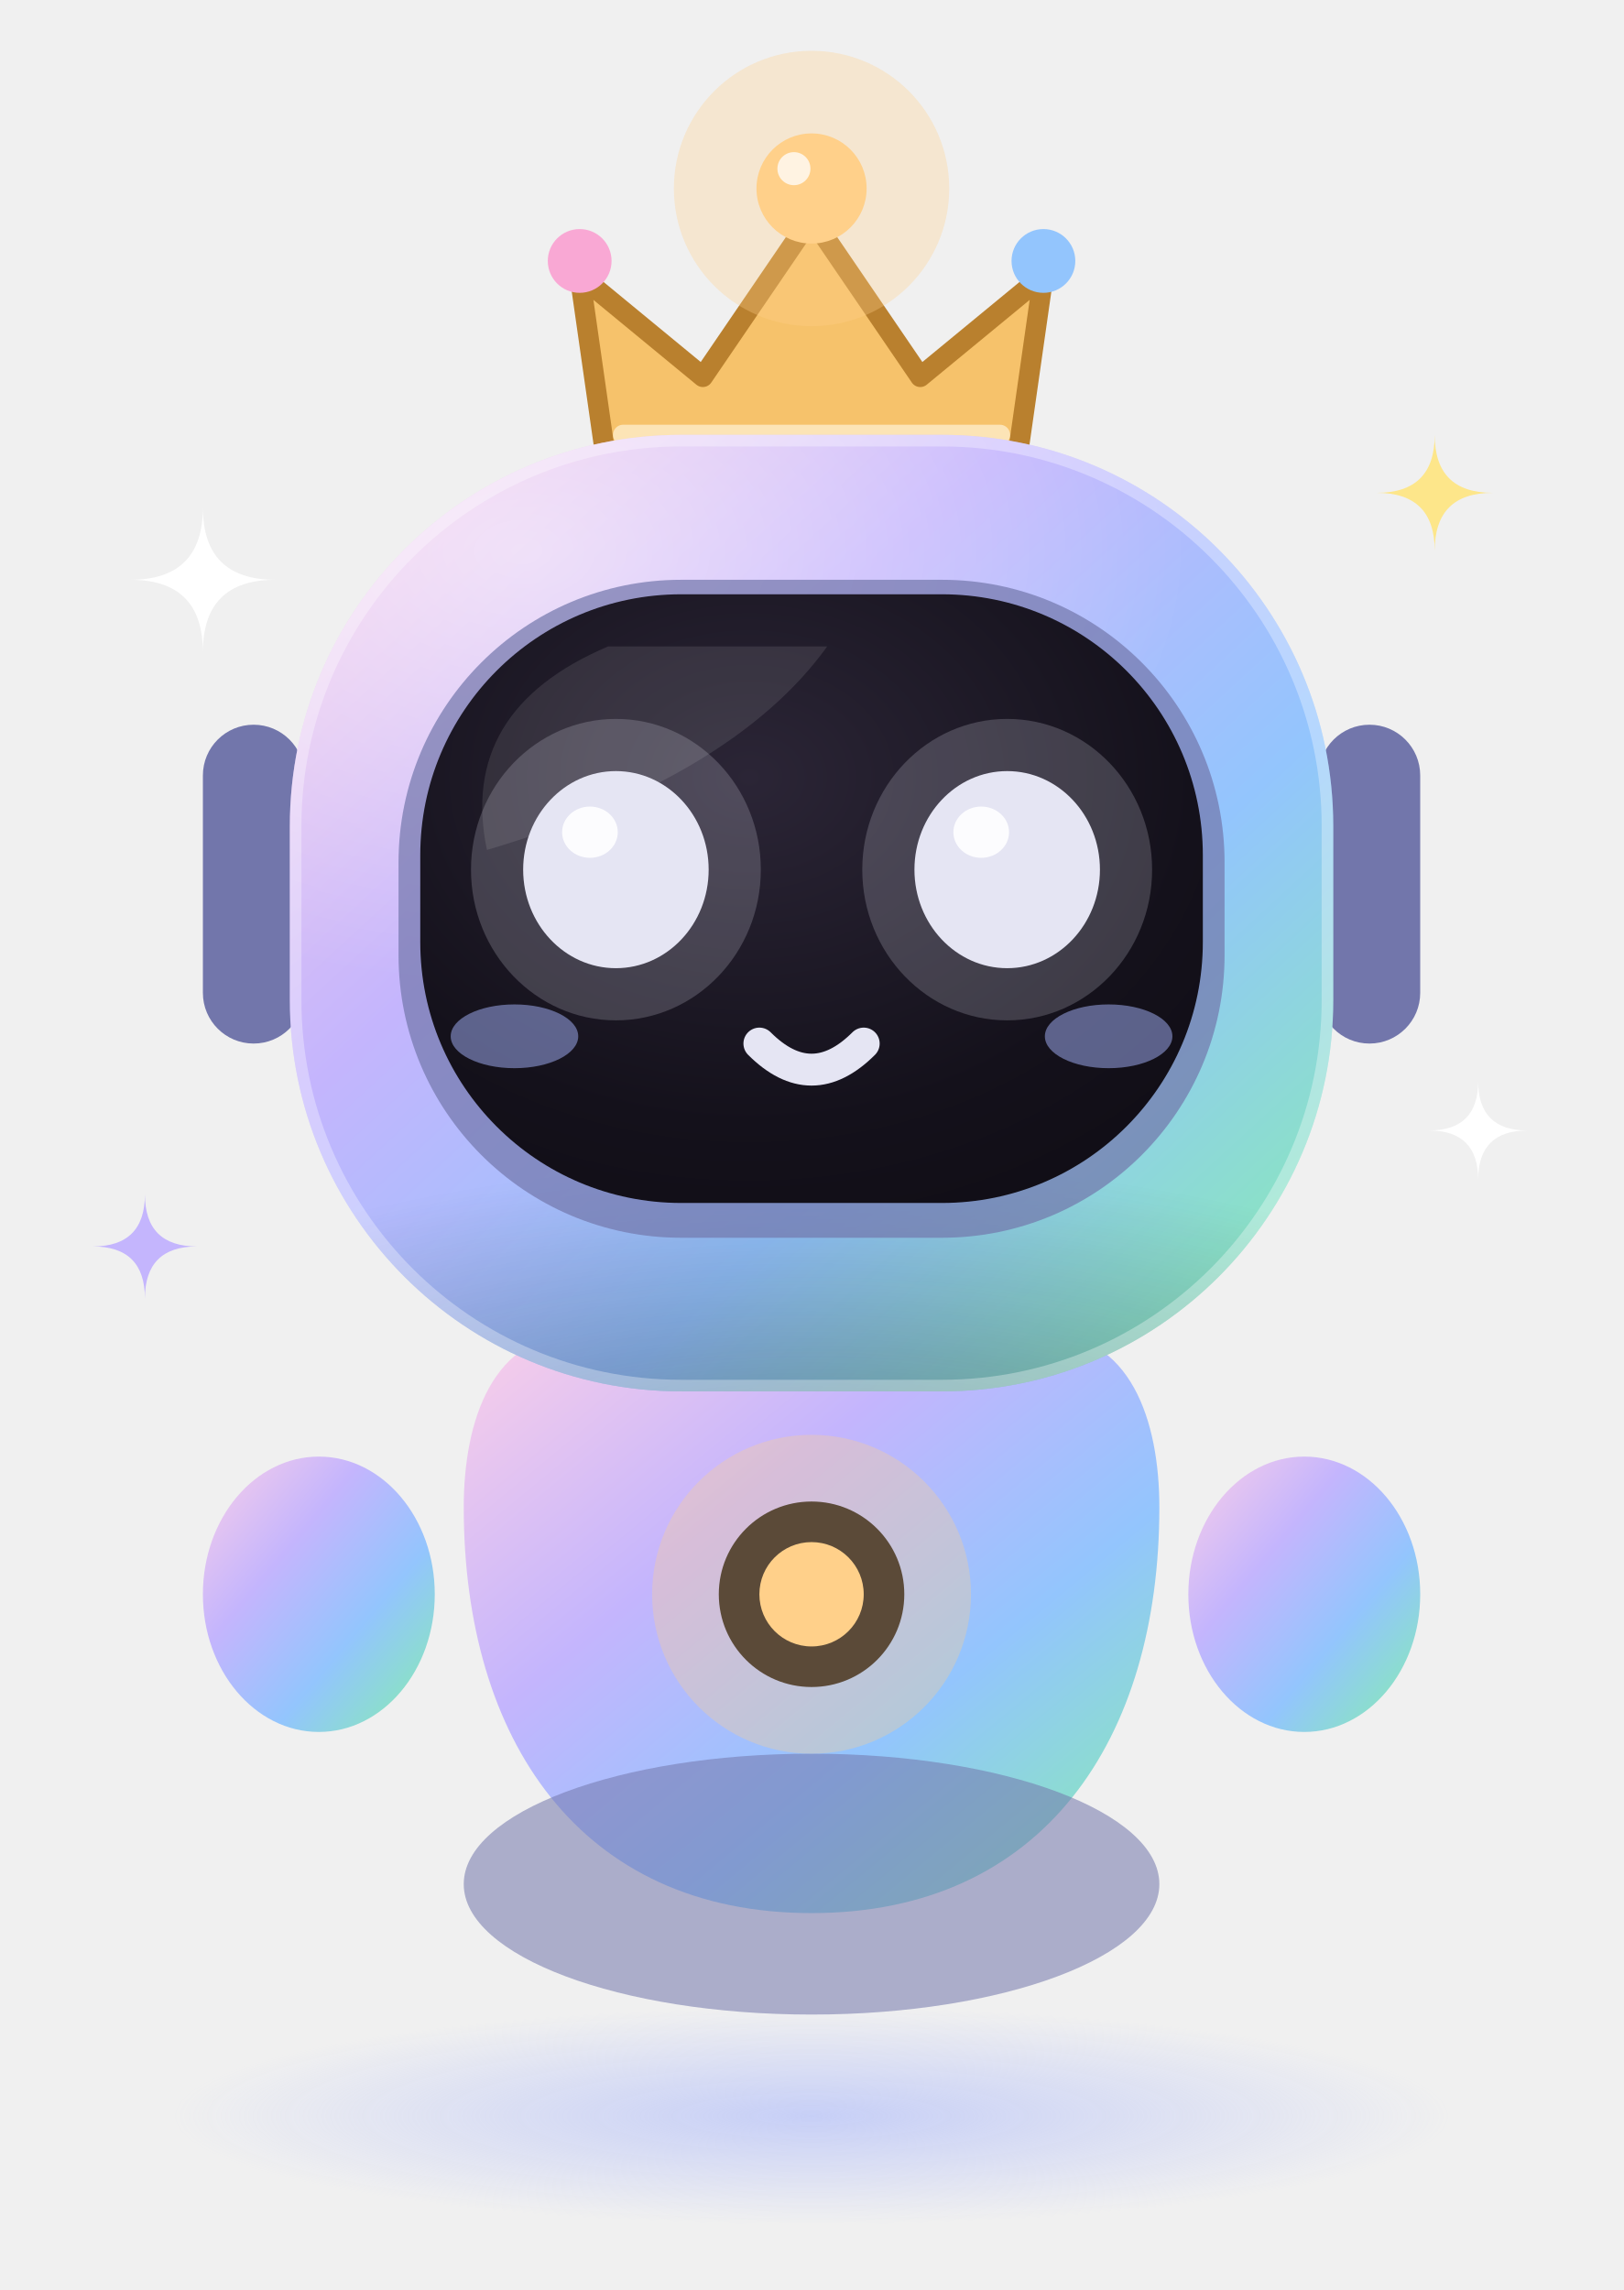
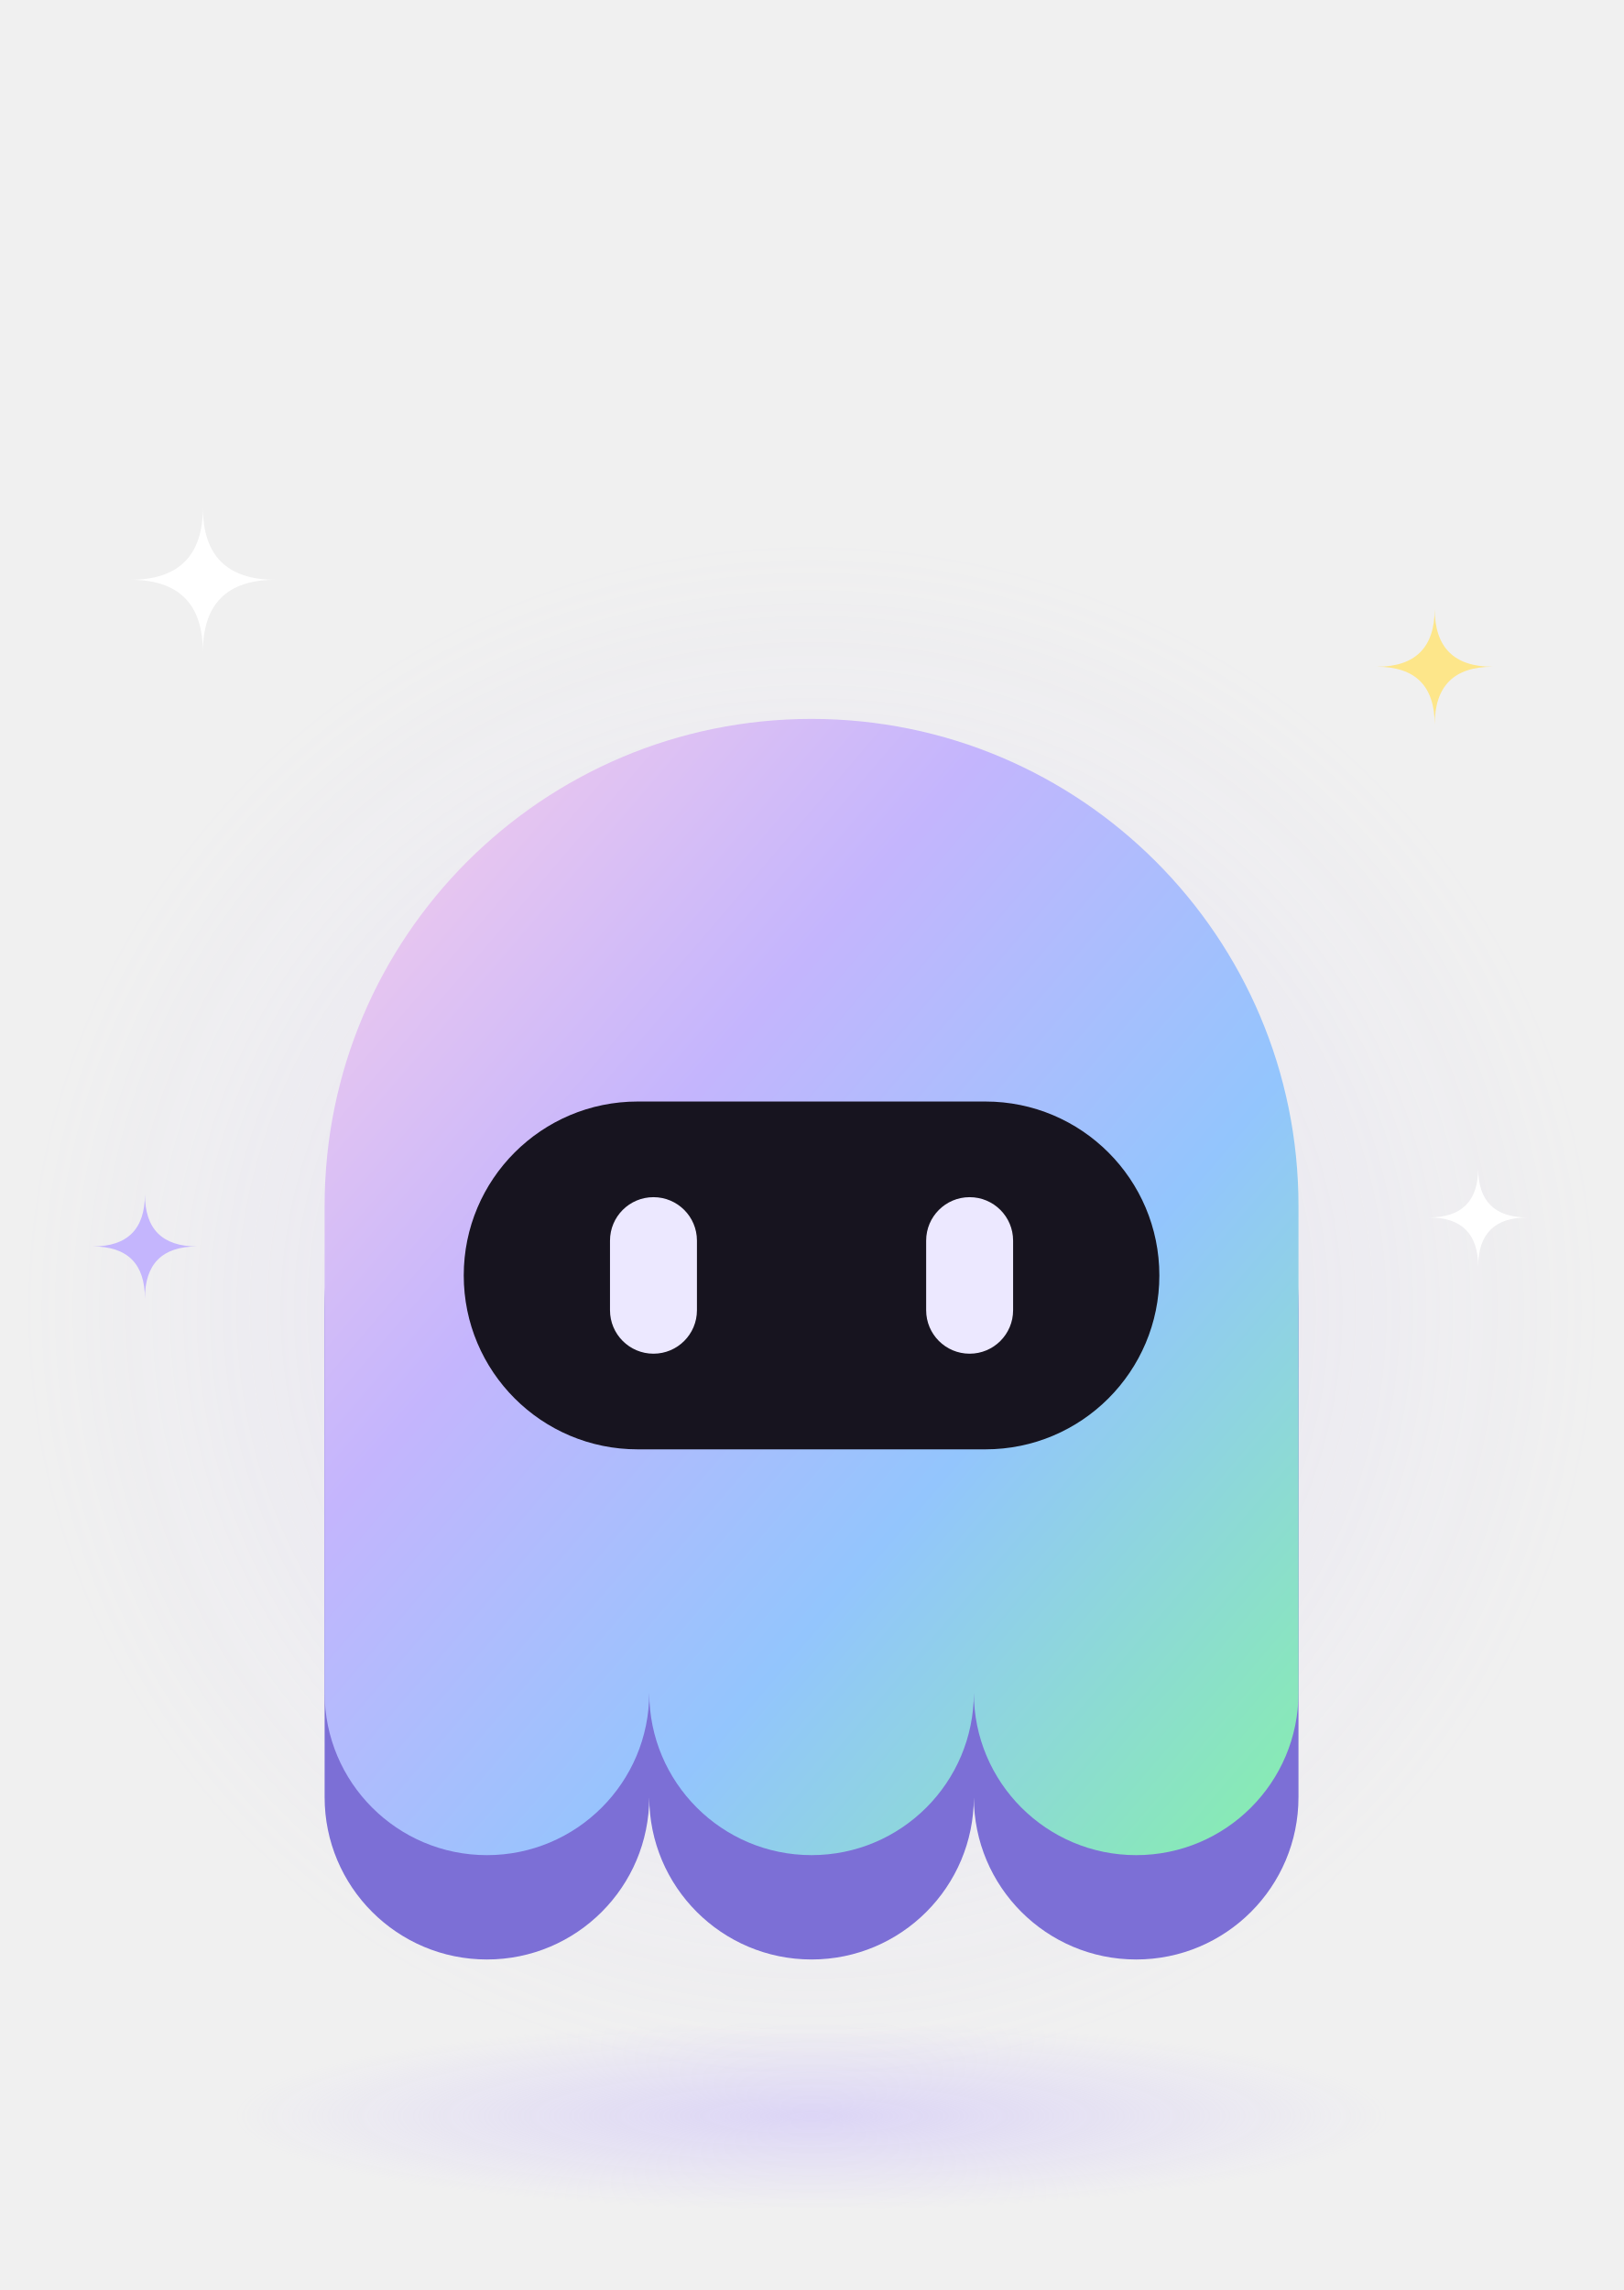
<svg xmlns="http://www.w3.org/2000/svg" viewBox="-6 -6 112 158" width="499" height="704">
  <style>
.saya-float{animation:saya-bob 3.6s ease-in-out infinite}
- .saya-antenna,.saya-hand{transform-box:fill-box;transform-origin:50% 100%}
- .saya-antenna{animation:saya-sway 4.2s ease-in-out infinite}
- .saya-hand-l{animation:saya-hand 3.6s ease-in-out infinite}
- .saya-hand-r{animation:saya-hand 3.6s ease-in-out infinite reverse}
.mascot-eyes{transform-box:fill-box;transform-origin:center;animation:saya-blink 5.6s infinite}
.saya-halo{animation:saya-halo 1.8s ease-in-out infinite}
.saya-shadow{transform-box:fill-box;transform-origin:center;animation:saya-pool 3.6s ease-in-out infinite}
.saya-prism{animation:saya-prism 9s linear infinite}
.saya-spark{transform-box:fill-box;transform-origin:center;animation:saya-spark 2.4s ease-in-out infinite}
.saya-spark:nth-of-type(2){animation-delay:.8s}.saya-spark:nth-of-type(3){animation-delay:1.6s}.saya-spark:nth-of-type(4){animation-delay:1.2s}
@keyframes saya-bob{0%,100%{transform:translateY(0)}50%{transform:translateY(-5px)}}
- @keyframes saya-sway{0%,100%{transform:rotate(-5deg)}50%{transform:rotate(6deg)}}
- @keyframes saya-hand{0%,100%{transform:translateY(0)}50%{transform:translateY(-4px)}}
@keyframes saya-blink{0%,45%,49%,100%{transform:scaleY(1)}47%{transform:scaleY(.08)}}
@keyframes saya-halo{0%,100%{opacity:.32}50%{opacity:.12}}
@keyframes saya-pool{0%,100%{transform:scaleX(1);opacity:1}50%{transform:scaleX(.82);opacity:.6}}
@keyframes saya-prism{to{filter:hue-rotate(360deg)}}
@keyframes saya-spark{0%,100%{opacity:0;transform:scale(.4)}50%{opacity:1;transform:scale(1) rotate(45deg)}}
@media (prefers-reduced-motion:reduce){*{animation:none!important}}</style>
  <defs>
-     <linearGradient id="nova-R0s" x1="0.2" y1="0" x2="0.75" y2="1">
-       <stop offset="0" stop-color="#bfcbfe" />
-       <stop offset="0.52" stop-color="#a5b4fc" />
-       <stop offset="1" stop-color="#787db5" />
-     </linearGradient>
-     <radialGradient id="nova-R0h">
-       <stop offset="0" stop-color="#fff" stop-opacity="0.5" />
-       <stop offset="1" stop-color="#fff" stop-opacity="0" />
+     <radialGradient id="nova-R0g">
+       <stop offset="0" stop-color="#c4b5fd" stop-opacity="0.7" />
+       <stop offset="1" stop-color="#c4b5fd" stop-opacity="0" />
    </radialGradient>
-     <radialGradient id="nova-R0d">
-       <stop offset="0" stop-color="#190b26" stop-opacity="0.5" />
-       <stop offset="1" stop-color="#190b26" stop-opacity="0" />
-     </radialGradient>
-     <radialGradient id="nova-R0v" cx="0.42" cy="0.3" r="0.95">
-       <stop offset="0" stop-color="#2b2536" />
-       <stop offset="0.6" stop-color="#14111b" />
-       <stop offset="1" stop-color="#0e0b12" />
-     </radialGradient>
-     <radialGradient id="nova-R0g">
-       <stop offset="0" stop-color="#a5b4fc" stop-opacity="0.55" />
-       <stop offset="1" stop-color="#a5b4fc" stop-opacity="0" />
+     <radialGradient id="nova-R0s">
+       <stop offset="0" stop-color="#c4b5fd" stop-opacity="0.45" />
+       <stop offset="1" stop-color="#c4b5fd" stop-opacity="0" />
    </radialGradient>
    <linearGradient id="nova-R0p" x1="0" y1="0" x2="1" y2="1">
      <stop offset="0" stop-color="#fbcfe8" />
      <stop offset="0.35" stop-color="#c4b5fd" />
      <stop offset="0.65" stop-color="#93c5fd" />
      <stop offset="1" stop-color="#86efac" />
    </linearGradient>
-     <clipPath id="nova-R0c">
-       <path d="M41 24H59a27 27 0 0 1 27 27V63a27 27 0 0 1 -27 27H41a27 27 0 0 1 -27 -27V51a27 27 0 0 1 27 -27Z" />
-     </clipPath>
  </defs>
  <g class="saya-float">
-     <ellipse class="saya-shadow" cx="50" cy="140" rx="44" ry="7.5" fill="url(#nova-R0g)" />
-     <g class="saya-body">
-       <path d="M34 86H66C72 86 74 92 74 98C74 114 66 126 50 126C34 126 26 114 26 98C26 92 28 86 34 86Z" fill="url(#nova-R0p)" />
-       <ellipse cx="50" cy="124" rx="24" ry="9" fill="#7276ab" opacity="0.55" />
-       <circle cx="50" cy="104" r="6.4" fill="#0e0b12" />
-       <circle class="saya-halo" opacity="0.32" cx="50" cy="104" r="11" fill="#ffd08a" />
-       <circle class="saya-lamp" fill="#ffd08a" cx="50" cy="104" r="3.6" />
-       <g class="saya-hand saya-hand-l">
-         <ellipse cx="16" cy="104" rx="8" ry="9.5" fill="url(#nova-R0p)" />
-       </g>
-       <g class="saya-hand saya-hand-r">
-         <ellipse cx="84" cy="104" rx="8" ry="9.5" fill="url(#nova-R0p)" />
-       </g>
-     </g>
-     <g class="saya-head">
-       <g class="saya-antenna">
-         <g>
-           <path d="M36 27L34 13L42.5 20L50 9L57.5 20L66 13L64 27Z" fill="#f6c26b" stroke="#b9802e" stroke-width="1.4" stroke-linejoin="round" />
-           <path d="M37 24H63" stroke="#fff3d6" stroke-opacity="0.7" stroke-width="1.4" stroke-linecap="round" />
-           <circle cx="34" cy="12" r="2.2" fill="#f9a8d4" />
-           <circle cx="66" cy="12" r="2.2" fill="#93c5fd" />
+     <ellipse class="saya-shadow" cx="50" cy="140" rx="40" ry="6.5" fill="url(#nova-R0s)" />
+     <g transform="translate(-10 22) scale(1.2)">
+       <g class="saya-head">
+         <ellipse class="saya-halo" opacity="0.32" cx="50" cy="52" rx="46" ry="44" fill="url(#nova-R0g)" />
+         <path d="M22 74V46A28 28 0 0 1 78 46V74A9.333 9.333 0 0 1 59.333 74A9.333 9.333 0 0 1 40.667 74A9.333 9.333 0 0 1 22 74Z" fill="#7c6fd6" transform="translate(0 6)" />
+         <path d="M22 74V46A28 28 0 0 1 78 46V74A9.333 9.333 0 0 1 59.333 74A9.333 9.333 0 0 1 40.667 74A9.333 9.333 0 0 1 22 74Z" fill="url(#nova-R0p)" class="saya-prism" />
+         <rect x="30" y="40" width="40" height="20" rx="10" fill="#17141f" />
+         <g class="mascot-eyes">
          <g>
-             <circle class="saya-halo" opacity="0.32" cx="50" cy="7" r="9.5" fill="#ffd08a" />
-             <circle class="saya-lamp" fill="#ffd08a" cx="50" cy="7" r="3.8" />
-             <circle cx="48.784" cy="5.632" r="1.14" fill="#fff" opacity="0.75" />
+             <path d="M38.41 48a2.5 2.5 0 0 1 5 0v4a2.5 2.5 0 0 1 -5 0ZM56.59 48a2.5 2.5 0 0 1 5 0v4a2.5 2.5 0 0 1 -5 0Z" fill="#ece8ff" />
          </g>
        </g>
      </g>
-       <g fill="#7276ab">
-         <rect x="8" y="44" width="7" height="22" rx="3.5" />
-         <rect x="85" y="44" width="7" height="22" rx="3.5" />
-       </g>
-       <path d="M41 24H59a27 27 0 0 1 27 27V63a27 27 0 0 1 -27 27H41a27 27 0 0 1 -27 -27V51a27 27 0 0 1 27 -27Z" fill="url(#nova-R0p)" class="saya-prism" />
-       <g clip-path="url(#nova-R0c)">
-         <ellipse cx="30" cy="32" rx="46" ry="30" fill="url(#nova-R0h)" />
-         <ellipse cx="50" cy="104" rx="66" ry="30" fill="url(#nova-R0d)" />
-         <path d="M41 24H59a27 27 0 0 1 27 27V63a27 27 0 0 1 -27 27H41a27 27 0 0 1 -27 -27V51a27 27 0 0 1 27 -27Z" fill="none" stroke="#fff" stroke-opacity="0.32" stroke-width="1.6" />
-       </g>
-       <rect x="21.5" y="34" width="57" height="45.4" rx="19.5" fill="#7276ab" opacity="0.7" />
-       <rect x="23" y="35" width="54" height="42" rx="18" fill="url(#nova-R0v)" />
-       <path d="M35.96 38.6H51.08Q44.6 47.6 27.6 52.64Q25.6 43 35.96 38.6Z" fill="#fff" opacity="0.1" />
-       <ellipse cx="29.5" cy="65.5" rx="4.4" ry="2.2" fill="#a5b4fc" opacity="0.5" />
-       <ellipse cx="70.5" cy="65.5" rx="4.4" ry="2.2" fill="#a5b4fc" opacity="0.5" />
-       <g class="mascot-eyes">
-         <g>
-           <ellipse cx="36.5" cy="54" rx="10" ry="10.4" fill="#e5e5f3" opacity="0.2" />
-           <ellipse cx="63.5" cy="54" rx="10" ry="10.4" fill="#e5e5f3" opacity="0.2" />
-           <ellipse cx="36.5" cy="54" rx="6.4" ry="6.8" fill="#e5e5f3" />
-           <ellipse cx="63.5" cy="54" rx="6.4" ry="6.8" fill="#e5e5f3" />
-           <ellipse cx="34.708" cy="51.416" rx="1.92" ry="1.768" fill="#fff" opacity="0.9" />
-           <ellipse cx="61.708" cy="51.416" rx="1.92" ry="1.768" fill="#fff" opacity="0.9" />
-         </g>
-       </g>
-       <path d="M46.4 66q3.6 3.6 7.2 0" fill="none" stroke="#e5e5f3" stroke-width="2.2" stroke-linecap="round" />
    </g>
    <g fill="#fff">
      <path class="saya-spark" d="M8 29Q8 34 13 34Q8 34 8 39Q8 34 3 34Q8 34 8 29Z" />
-       <path class="saya-spark" d="M93 24Q93 28 97 28Q93 28 93 32Q93 28 89 28Q93 28 93 24Z" fill="#fde68a" />
-       <path class="saya-spark" d="M96 68.6Q96 72 99.4 72Q96 72 96 75.4Q96 72 92.6 72Q96 72 96 68.6Z" />
+       <path class="saya-spark" d="M93 36Q93 40 97 40Q93 40 93 44Q93 40 89 40Q93 40 93 36Z" fill="#fde68a" />
+       <path class="saya-spark" d="M96 74.6Q96 78 99.4 78Q96 78 96 81.4Q96 78 92.6 78Q96 78 96 74.6Z" />
      <path class="saya-spark" d="M4 76.4Q4 80 7.6 80Q4 80 4 83.6Q4 80 0.4 80Q4 80 4 76.4Z" fill="#c4b5fd" />
    </g>
  </g>
</svg>
